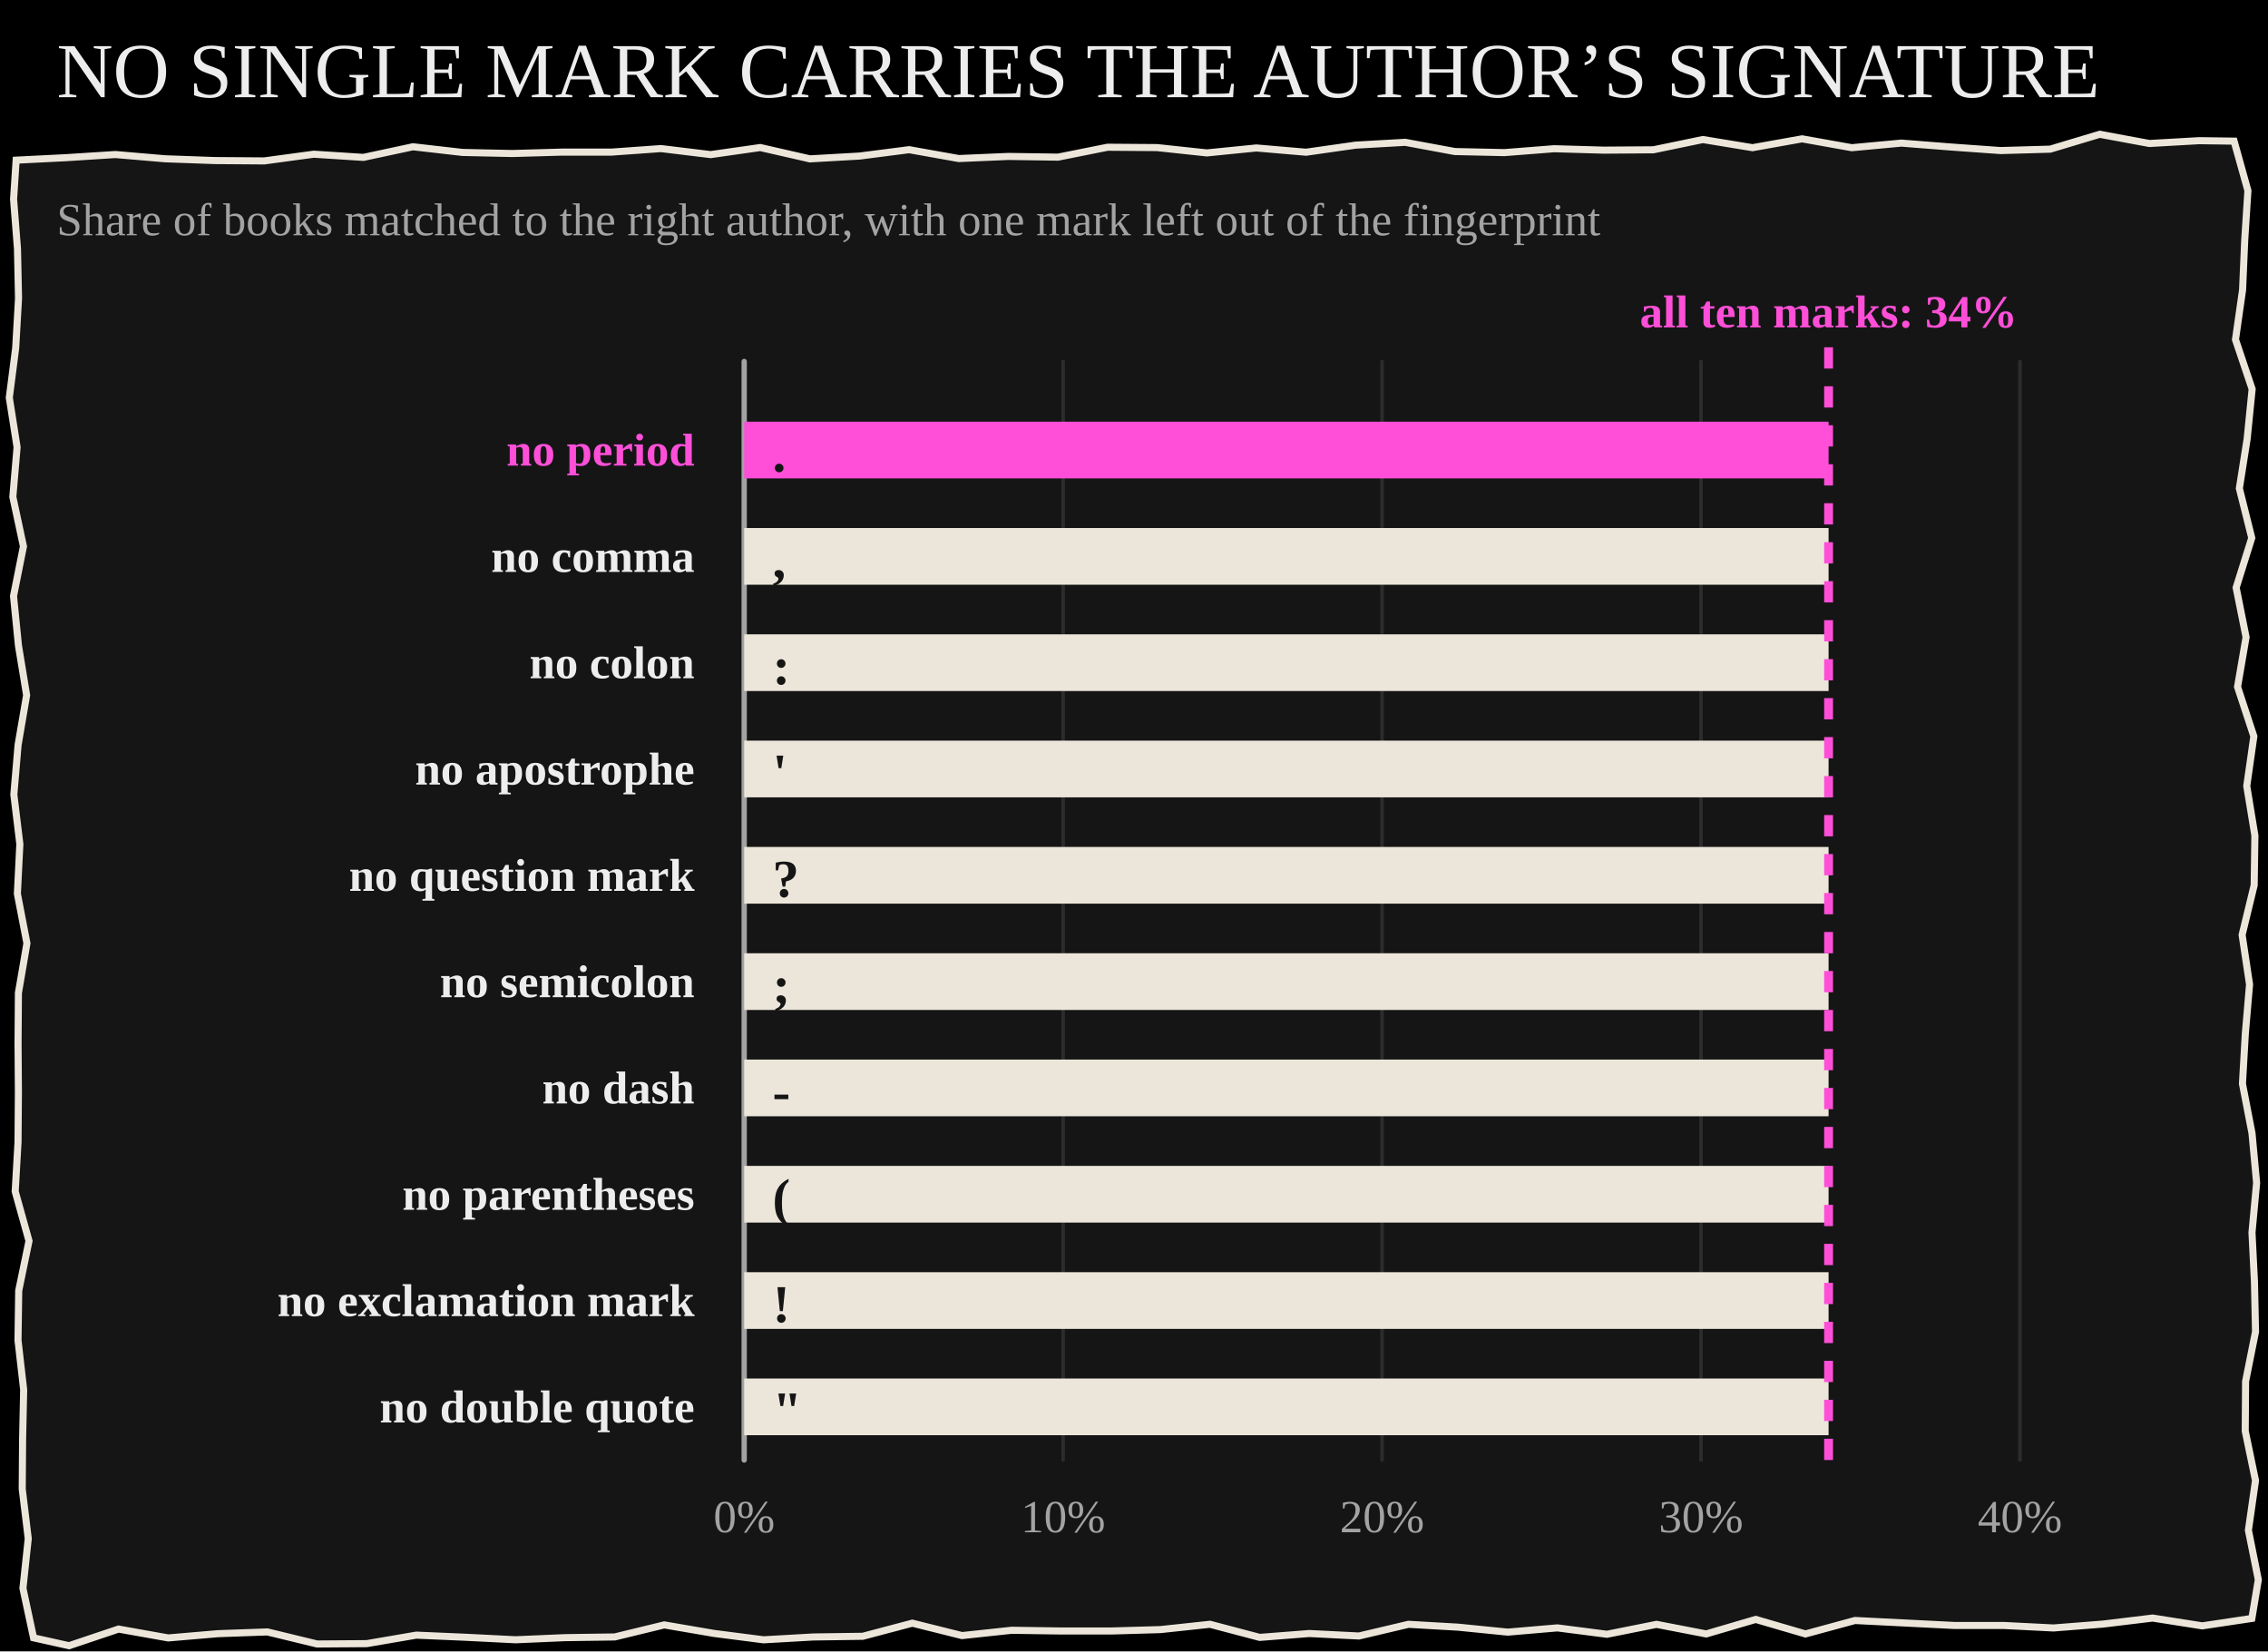
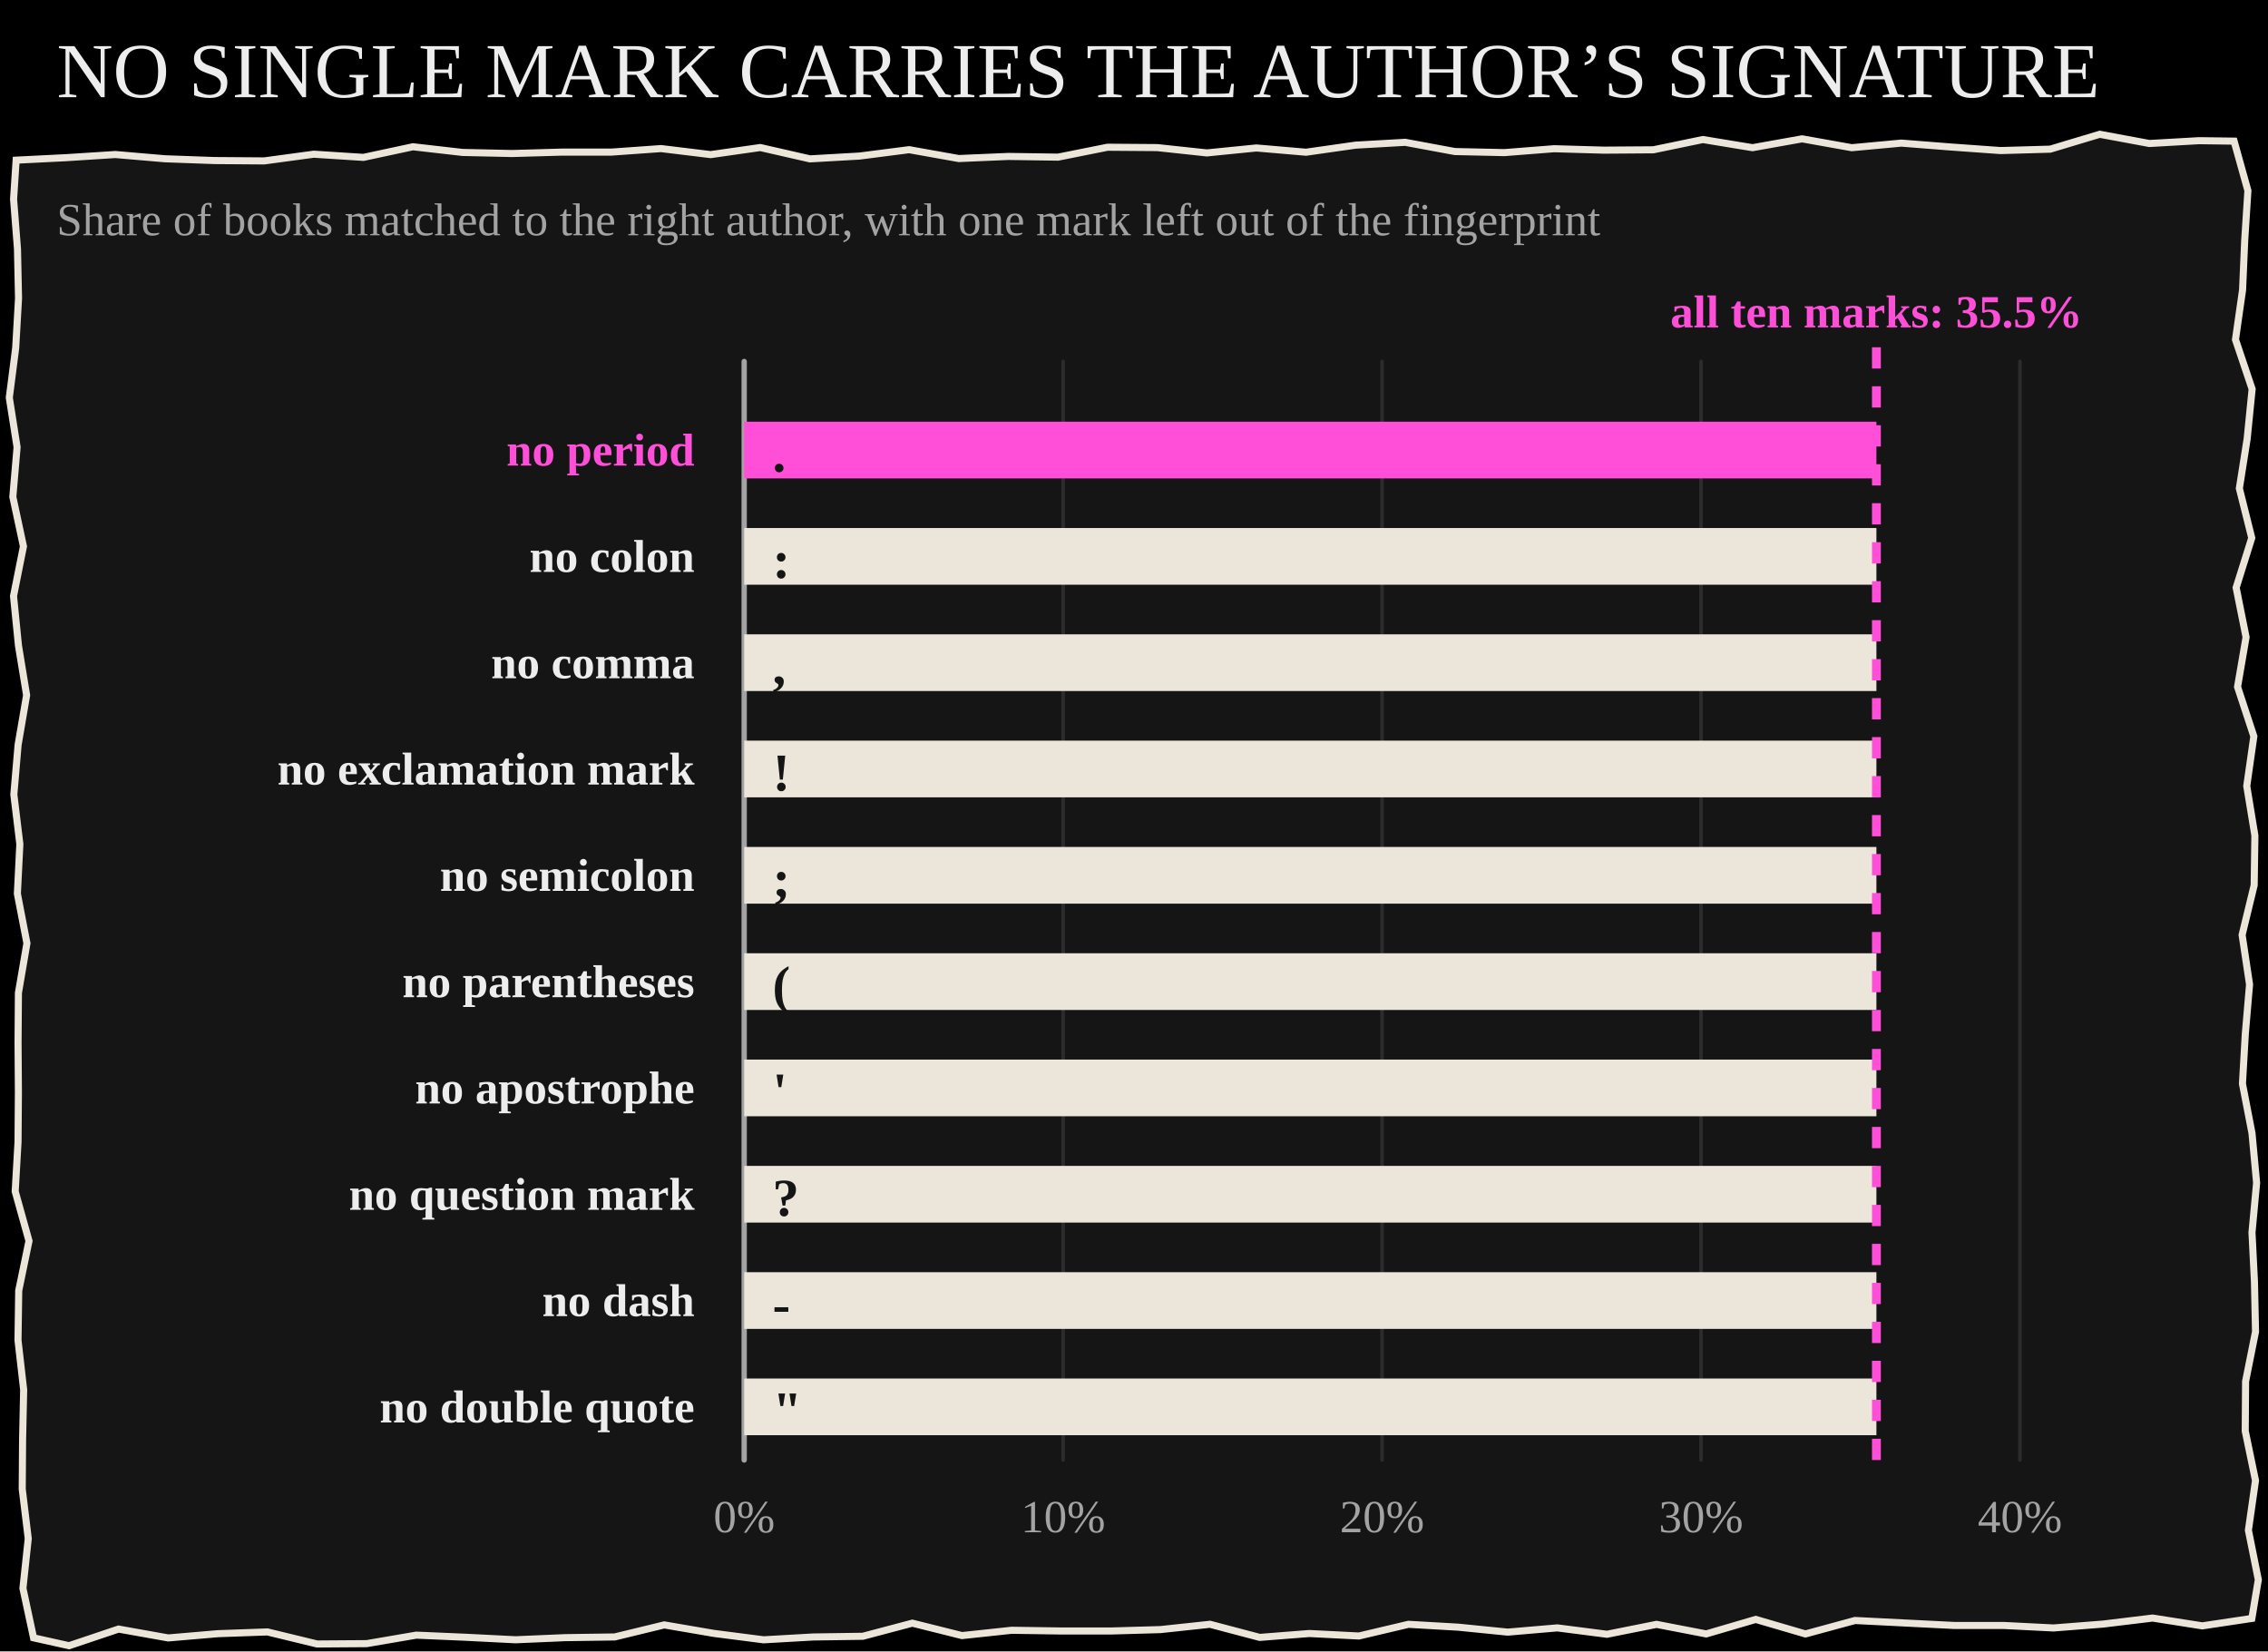
- <svg xmlns="http://www.w3.org/2000/svg" viewBox="0 0 640 466" width="640" height="466" role="img" aria-label="Bar chart: how often punctuation alone names the author when one of the ten tracked marks is left out of the fingerprint, against 34% with all ten. Without the period: 30.9%. Without the comma or the colon: 31.4%. Without the apostrophe or question mark: 32.1%. Without the semicolon, dash or parentheses: 32.3%. Without the exclamation mark: 32.6%. Without the double quote: 33.8%. No single mark carries the signature.">
+ <svg xmlns="http://www.w3.org/2000/svg" viewBox="0 0 640 466" width="640" height="466" role="img" aria-label="Bar chart: how often punctuation alone names the author when one of the ten tracked marks is left out of the fingerprint, against 35.5% with all ten, counting one copy of each work. Without the period: 31.2%. Without the colon: 31.6%. Without the comma: 31.8%. Without the exclamation mark: 32.7%. Without the semicolon or parentheses: 32.9%. Without the apostrophe: 33.3%. Without the question mark: 33.5%. Without the dash: 33.6%. Without the double quote: 34.1%. No single mark carries the signature.">
  <defs />
  <rect width="640" height="466" fill="#000000" />
  <path class="d-paper" d="M6,43 L20,42.4 L34,41.6 L48,42.9 L62,43.5 L76,43.7 L90,41.9 L104,42.9 L118,40 L132,41.7 L146,42.1 L160,41.8 L174,41.9 L188,41 L202,42.8 L216,40.9 L230,44.2 L244,43.5 L258,41.8 L272,44.4 L286,43.9 L300,44.2 L314,41.5 L328,41.7 L342,43.3 L356,42 L370,43.3 L384,41.4 L398,40.7 L412,43.4 L426,43.8 L440,42.8 L454,43.3 L468,43.3 L482,40.5 L496,42.9 L510,40.5 L524,43.1 L538,41.9 L552,43.1 L566,44.2 L580,43.9 L594,39.8 L608,42.5 L622,41.8 L631.9,42 L635.7,56 L634.7,70 L634,84 L631.9,98 L636.5,112 L635,126 L632.7,140 L636.1,154 L631.6,168 L634.3,182 L631.8,196 L636.3,210 L634.2,224 L636.4,238 L636.1,252 L632.6,266 L634.6,280 L633.3,294 L632.4,308 L635,322 L636.2,336 L634.8,350 L635.4,364 L635.6,378 L632.7,392 L632.5,406 L635.3,420 L633.2,434 L635.9,448 L634,458.9 L620,460.9 L606,458.6 L592,460.2 L578,461.2 L564,460.4 L550,460.3 L536,459.5 L522,458.7 L508,462.4 L494,458.2 L480,462.2 L466,459.4 L452,462.1 L438,460.2 L424,461.3 L410,459.8 L396,458.9 L382,462.1 L368,461.3 L354,462.3 L340,458.5 L326,459.9 L312,460.2 L298,460.1 L284,459.8 L270,461.2 L256,457.6 L242,461.2 L228,461.3 L214,462 L200,460.1 L186,457.6 L172,460.9 L158,461 L144,461.5 L130,460.7 L116,460 L102,462.3 L88,462.3 L74,458.8 L60,459.2 L46,460.3 L32,457.7 L18,462.3 L8,460 L5.1,446 L6.7,432 L5.1,418 L5.3,404 L5.7,390 L4.2,376 L4.5,362 L7.5,348 L3.7,334 L4.6,320 L4.8,306 L4.8,292 L5,278 L7.5,264 L4.9,250 L5.7,236 L4.1,222 L5.4,208 L7.9,194 L5.7,180 L4.4,166 L7.3,152 L4.4,138 L5.7,124 L3.6,110 L5.5,96 L6.4,82 L6.2,68 L5.2,54 Z" fill="#151515" stroke="#ece6da" stroke-width="2" transform="rotate(-0.4 320 251)" />
  <text x="16" y="20" font-family="var(--font-anton, Anton), Impact, sans-serif" font-size="22" fill="#ededed" text-anchor="start" dominant-baseline="central">NO SINGLE MARK CARRIES THE AUTHOR’S SIGNATURE</text>
  <text x="16" y="62" font-family="var(--font-hanken-grotesk, 'Hanken Grotesk'), Arial, sans-serif" font-size="13" fill="#a3a3a3" text-anchor="start" dominant-baseline="central">Share of books matched to the right author, with one mark left out of the fingerprint</text>
  <path d="M210,102 L210,412" fill="none" stroke="#a3a3a3" stroke-width="1.5" stroke-linecap="round" />
  <text x="210" y="428" font-family="var(--font-hanken-grotesk, 'Hanken Grotesk'), Arial, sans-serif" font-size="13" fill="#a3a3a3" text-anchor="middle" dominant-baseline="central">0%</text>
  <path d="M300,102 L300,412" fill="none" stroke="#2c2c2c" stroke-width="1" stroke-linecap="round" />
  <text x="300" y="428" font-family="var(--font-hanken-grotesk, 'Hanken Grotesk'), Arial, sans-serif" font-size="13" fill="#a3a3a3" text-anchor="middle" dominant-baseline="central">10%</text>
  <path d="M390,102 L390,412" fill="none" stroke="#2c2c2c" stroke-width="1" stroke-linecap="round" />
  <text x="390" y="428" font-family="var(--font-hanken-grotesk, 'Hanken Grotesk'), Arial, sans-serif" font-size="13" fill="#a3a3a3" text-anchor="middle" dominant-baseline="central">20%</text>
  <path d="M480,102 L480,412" fill="none" stroke="#2c2c2c" stroke-width="1" stroke-linecap="round" />
  <text x="480" y="428" font-family="var(--font-hanken-grotesk, 'Hanken Grotesk'), Arial, sans-serif" font-size="13" fill="#a3a3a3" text-anchor="middle" dominant-baseline="central">30%</text>
  <path d="M570,102 L570,412" fill="none" stroke="#2c2c2c" stroke-width="1" stroke-linecap="round" />
  <text x="570" y="428" font-family="var(--font-hanken-grotesk, 'Hanken Grotesk'), Arial, sans-serif" font-size="13" fill="#a3a3a3" text-anchor="middle" dominant-baseline="central">40%</text>
  <text x="196" y="127" font-family="var(--font-hanken-grotesk, 'Hanken Grotesk'), Arial, sans-serif" font-size="13" font-weight="600" fill="#ff4fd8" text-anchor="end" dominant-baseline="central">no period</text>
-   <text x="196" y="157" font-family="var(--font-hanken-grotesk, 'Hanken Grotesk'), Arial, sans-serif" font-size="13" font-weight="600" fill="#ededed" text-anchor="end" dominant-baseline="central">no comma</text>
-   <text x="196" y="187" font-family="var(--font-hanken-grotesk, 'Hanken Grotesk'), Arial, sans-serif" font-size="13" font-weight="600" fill="#ededed" text-anchor="end" dominant-baseline="central">no colon</text>
-   <text x="196" y="217" font-family="var(--font-hanken-grotesk, 'Hanken Grotesk'), Arial, sans-serif" font-size="13" font-weight="600" fill="#ededed" text-anchor="end" dominant-baseline="central">no apostrophe</text>
-   <text x="196" y="247" font-family="var(--font-hanken-grotesk, 'Hanken Grotesk'), Arial, sans-serif" font-size="13" font-weight="600" fill="#ededed" text-anchor="end" dominant-baseline="central">no question mark</text>
-   <text x="196" y="277" font-family="var(--font-hanken-grotesk, 'Hanken Grotesk'), Arial, sans-serif" font-size="13" font-weight="600" fill="#ededed" text-anchor="end" dominant-baseline="central">no semicolon</text>
-   <text x="196" y="307" font-family="var(--font-hanken-grotesk, 'Hanken Grotesk'), Arial, sans-serif" font-size="13" font-weight="600" fill="#ededed" text-anchor="end" dominant-baseline="central">no dash</text>
-   <text x="196" y="337" font-family="var(--font-hanken-grotesk, 'Hanken Grotesk'), Arial, sans-serif" font-size="13" font-weight="600" fill="#ededed" text-anchor="end" dominant-baseline="central">no parentheses</text>
-   <text x="196" y="367" font-family="var(--font-hanken-grotesk, 'Hanken Grotesk'), Arial, sans-serif" font-size="13" font-weight="600" fill="#ededed" text-anchor="end" dominant-baseline="central">no exclamation mark</text>
+   <text x="196" y="157" font-family="var(--font-hanken-grotesk, 'Hanken Grotesk'), Arial, sans-serif" font-size="13" font-weight="600" fill="#ededed" text-anchor="end" dominant-baseline="central">no colon</text>
+   <text x="196" y="187" font-family="var(--font-hanken-grotesk, 'Hanken Grotesk'), Arial, sans-serif" font-size="13" font-weight="600" fill="#ededed" text-anchor="end" dominant-baseline="central">no comma</text>
+   <text x="196" y="217" font-family="var(--font-hanken-grotesk, 'Hanken Grotesk'), Arial, sans-serif" font-size="13" font-weight="600" fill="#ededed" text-anchor="end" dominant-baseline="central">no exclamation mark</text>
+   <text x="196" y="247" font-family="var(--font-hanken-grotesk, 'Hanken Grotesk'), Arial, sans-serif" font-size="13" font-weight="600" fill="#ededed" text-anchor="end" dominant-baseline="central">no semicolon</text>
+   <text x="196" y="277" font-family="var(--font-hanken-grotesk, 'Hanken Grotesk'), Arial, sans-serif" font-size="13" font-weight="600" fill="#ededed" text-anchor="end" dominant-baseline="central">no parentheses</text>
+   <text x="196" y="307" font-family="var(--font-hanken-grotesk, 'Hanken Grotesk'), Arial, sans-serif" font-size="13" font-weight="600" fill="#ededed" text-anchor="end" dominant-baseline="central">no apostrophe</text>
+   <text x="196" y="337" font-family="var(--font-hanken-grotesk, 'Hanken Grotesk'), Arial, sans-serif" font-size="13" font-weight="600" fill="#ededed" text-anchor="end" dominant-baseline="central">no question mark</text>
+   <text x="196" y="367" font-family="var(--font-hanken-grotesk, 'Hanken Grotesk'), Arial, sans-serif" font-size="13" font-weight="600" fill="#ededed" text-anchor="end" dominant-baseline="central">no dash</text>
  <text x="196" y="397" font-family="var(--font-hanken-grotesk, 'Hanken Grotesk'), Arial, sans-serif" font-size="13" font-weight="600" fill="#ededed" text-anchor="end" dominant-baseline="central">no double quote</text>
  <g class="anim-live">
-     <rect x="210" y="119" height="16" fill="#ff4fd8" width="306">
-       <animate attributeName="width" calcMode="discrete" values="306;296.3;287.7;282.3;279.5;278.3;278.1" keyTimes="0;0.067;0.075;0.083;0.092;0.1;0.108" dur="10s" fill="freeze" />
+     <rect x="210" y="119" height="16" fill="#ff4fd8" width="319.5">
+       <animate attributeName="width" calcMode="discrete" values="319.5;306;294.1;286.7;282.7;281.1;280.8" keyTimes="0;0.067;0.075;0.083;0.092;0.1;0.108" dur="10s" fill="freeze" />
    </rect>
    <text x="218" y="128" font-family="var(--font-hanken-grotesk, 'Hanken Grotesk'), Arial, sans-serif" font-size="15" font-weight="700" fill="#151515" dominant-baseline="central">.</text>
-     <text x="482.1" y="127" font-family="var(--font-hanken-grotesk, 'Hanken Grotesk'), Arial, sans-serif" font-size="13" font-weight="700" fill="#151515" text-anchor="end" dominant-baseline="central" opacity="0">
-       <animate attributeName="opacity" calcMode="discrete" values="0;1" keyTimes="0;0.117" dur="10s" fill="freeze" />30.9%</text>
-     <rect x="210" y="149" height="16" fill="#ece6da" width="306">
-       <animate attributeName="width" calcMode="discrete" values="306;296.1;289.5;285.5;283.5;282.7;282.6" keyTimes="0;0.083;0.092;0.1;0.108;0.117;0.125" dur="10s" fill="freeze" />
+     <text x="484.8" y="127" font-family="var(--font-hanken-grotesk, 'Hanken Grotesk'), Arial, sans-serif" font-size="13" font-weight="700" fill="#151515" text-anchor="end" dominant-baseline="central" opacity="0">
+       <animate attributeName="opacity" calcMode="discrete" values="0;1" keyTimes="0;0.117" dur="10s" fill="freeze" />31.2%</text>
+     <rect x="210" y="149" height="16" fill="#ece6da" width="319.5">
+       <animate attributeName="width" calcMode="discrete" values="319.5;304.7;294.8;288.8;285.7;284.6;284.4" keyTimes="0;0.083;0.092;0.1;0.108;0.117;0.125" dur="10s" fill="freeze" />
    </rect>
-     <text x="218" y="158" font-family="var(--font-hanken-grotesk, 'Hanken Grotesk'), Arial, sans-serif" font-size="15" font-weight="700" fill="#151515" dominant-baseline="central">,</text>
-     <text x="486.6" y="157" font-family="var(--font-hanken-grotesk, 'Hanken Grotesk'), Arial, sans-serif" font-size="13" font-weight="700" fill="#151515" text-anchor="end" dominant-baseline="central" opacity="0">
-       <animate attributeName="opacity" calcMode="discrete" values="0;1" keyTimes="0;0.125" dur="10s" fill="freeze" />31.4%</text>
-     <rect x="210" y="179" height="16" fill="#ece6da" width="306">
-       <animate attributeName="width" calcMode="discrete" values="306;303.7;294.6;288.5;285;283.2;282.7;282.6" keyTimes="0;0.092;0.1;0.108;0.117;0.125;0.133;0.142" dur="10s" fill="freeze" />
+     <text x="218" y="158" font-family="var(--font-hanken-grotesk, 'Hanken Grotesk'), Arial, sans-serif" font-size="15" font-weight="700" fill="#151515" dominant-baseline="central">:</text>
+     <text x="488.4" y="157" font-family="var(--font-hanken-grotesk, 'Hanken Grotesk'), Arial, sans-serif" font-size="13" font-weight="700" fill="#151515" text-anchor="end" dominant-baseline="central" opacity="0">
+       <animate attributeName="opacity" calcMode="discrete" values="0;1" keyTimes="0;0.125" dur="10s" fill="freeze" />31.6%</text>
+     <rect x="210" y="179" height="16" fill="#ece6da" width="319.5">
+       <animate attributeName="width" calcMode="discrete" values="319.5;316.3;303.2;294.7;289.6;287.1;286.3;286.2" keyTimes="0;0.092;0.1;0.108;0.117;0.125;0.133;0.142" dur="10s" fill="freeze" />
    </rect>
-     <text x="218" y="188" font-family="var(--font-hanken-grotesk, 'Hanken Grotesk'), Arial, sans-serif" font-size="15" font-weight="700" fill="#151515" dominant-baseline="central">:</text>
-     <text x="486.6" y="187" font-family="var(--font-hanken-grotesk, 'Hanken Grotesk'), Arial, sans-serif" font-size="13" font-weight="700" fill="#151515" text-anchor="end" dominant-baseline="central" opacity="0">
-       <animate attributeName="opacity" calcMode="discrete" values="0;1" keyTimes="0;0.142" dur="10s" fill="freeze" />31.4%</text>
-     <rect x="210" y="209" height="16" fill="#ece6da" width="306">
-       <animate attributeName="width" calcMode="discrete" values="306;302.8;296.6;292.6;290.3;289.2;288.9" keyTimes="0;0.108;0.117;0.125;0.133;0.142;0.15" dur="10s" fill="freeze" />
+     <text x="218" y="188" font-family="var(--font-hanken-grotesk, 'Hanken Grotesk'), Arial, sans-serif" font-size="15" font-weight="700" fill="#151515" dominant-baseline="central">,</text>
+     <text x="490.2" y="187" font-family="var(--font-hanken-grotesk, 'Hanken Grotesk'), Arial, sans-serif" font-size="13" font-weight="700" fill="#151515" text-anchor="end" dominant-baseline="central" opacity="0">
+       <animate attributeName="opacity" calcMode="discrete" values="0;1" keyTimes="0;0.142" dur="10s" fill="freeze" />31.8%</text>
+     <rect x="210" y="209" height="16" fill="#ece6da" width="319.5">
+       <animate attributeName="width" calcMode="discrete" values="319.5;314.8;305.7;299.7;296.4;294.8;294.3" keyTimes="0;0.108;0.117;0.125;0.133;0.142;0.15" dur="10s" fill="freeze" />
    </rect>
-     <text x="218" y="218" font-family="var(--font-hanken-grotesk, 'Hanken Grotesk'), Arial, sans-serif" font-size="15" font-weight="700" fill="#151515" dominant-baseline="central">'</text>
-     <text x="492.9" y="217" font-family="var(--font-hanken-grotesk, 'Hanken Grotesk'), Arial, sans-serif" font-size="13" font-weight="700" fill="#151515" text-anchor="end" dominant-baseline="central" opacity="0">
-       <animate attributeName="opacity" calcMode="discrete" values="0;1" keyTimes="0;0.158" dur="10s" fill="freeze" />32.1%</text>
-     <rect x="210" y="239" height="16" fill="#ece6da" width="306">
-       <animate attributeName="width" calcMode="discrete" values="306;301.4;295.6;292;290;289.1;288.9" keyTimes="0;0.125;0.133;0.142;0.15;0.158;0.167" dur="10s" fill="freeze" />
+     <text x="218" y="218" font-family="var(--font-hanken-grotesk, 'Hanken Grotesk'), Arial, sans-serif" font-size="15" font-weight="700" fill="#151515" dominant-baseline="central">!</text>
+     <text x="498.3" y="217" font-family="var(--font-hanken-grotesk, 'Hanken Grotesk'), Arial, sans-serif" font-size="13" font-weight="700" fill="#151515" text-anchor="end" dominant-baseline="central" opacity="0">
+       <animate attributeName="opacity" calcMode="discrete" values="0;1" keyTimes="0;0.158" dur="10s" fill="freeze" />32.7%</text>
+     <rect x="210" y="239" height="16" fill="#ece6da" width="319.5">
+       <animate attributeName="width" calcMode="discrete" values="319.5;313.2;305.3;300.4;297.6;296.4;296.1" keyTimes="0;0.125;0.133;0.142;0.15;0.158;0.167" dur="10s" fill="freeze" />
    </rect>
-     <text x="218" y="248" font-family="var(--font-hanken-grotesk, 'Hanken Grotesk'), Arial, sans-serif" font-size="15" font-weight="700" fill="#151515" dominant-baseline="central">?</text>
-     <text x="492.9" y="247" font-family="var(--font-hanken-grotesk, 'Hanken Grotesk'), Arial, sans-serif" font-size="13" font-weight="700" fill="#151515" text-anchor="end" dominant-baseline="central" opacity="0">
-       <animate attributeName="opacity" calcMode="discrete" values="0;1" keyTimes="0;0.175" dur="10s" fill="freeze" />32.1%</text>
-     <rect x="210" y="269" height="16" fill="#ece6da" width="306">
-       <animate attributeName="width" calcMode="discrete" values="306;300.7;295.9;293;291.5;290.8;290.7" keyTimes="0;0.142;0.15;0.158;0.167;0.175;0.183" dur="10s" fill="freeze" />
+     <text x="218" y="248" font-family="var(--font-hanken-grotesk, 'Hanken Grotesk'), Arial, sans-serif" font-size="15" font-weight="700" fill="#151515" dominant-baseline="central">;</text>
+     <text x="500.1" y="247" font-family="var(--font-hanken-grotesk, 'Hanken Grotesk'), Arial, sans-serif" font-size="13" font-weight="700" fill="#151515" text-anchor="end" dominant-baseline="central" opacity="0">
+       <animate attributeName="opacity" calcMode="discrete" values="0;1" keyTimes="0;0.175" dur="10s" fill="freeze" />32.9%</text>
+     <rect x="210" y="269" height="16" fill="#ece6da" width="319.5">
+       <animate attributeName="width" calcMode="discrete" values="319.5;311.3;304.1;299.6;297.3;296.3;296.1" keyTimes="0;0.142;0.15;0.158;0.167;0.175;0.183" dur="10s" fill="freeze" />
    </rect>
-     <text x="218" y="278" font-family="var(--font-hanken-grotesk, 'Hanken Grotesk'), Arial, sans-serif" font-size="15" font-weight="700" fill="#151515" dominant-baseline="central">;</text>
-     <text x="494.7" y="277" font-family="var(--font-hanken-grotesk, 'Hanken Grotesk'), Arial, sans-serif" font-size="13" font-weight="700" fill="#151515" text-anchor="end" dominant-baseline="central" opacity="0">
-       <animate attributeName="opacity" calcMode="discrete" values="0;1" keyTimes="0;0.192" dur="10s" fill="freeze" />32.3%</text>
-     <rect x="210" y="299" height="16" fill="#ece6da" width="306">
-       <animate attributeName="width" calcMode="discrete" values="306;299.6;295.2;292.6;291.3;290.8;290.7" keyTimes="0;0.158;0.167;0.175;0.183;0.192;0.2" dur="10s" fill="freeze" />
+     <text x="218" y="278" font-family="var(--font-hanken-grotesk, 'Hanken Grotesk'), Arial, sans-serif" font-size="15" font-weight="700" fill="#151515" dominant-baseline="central">(</text>
+     <text x="500.1" y="277" font-family="var(--font-hanken-grotesk, 'Hanken Grotesk'), Arial, sans-serif" font-size="13" font-weight="700" fill="#151515" text-anchor="end" dominant-baseline="central" opacity="0">
+       <animate attributeName="opacity" calcMode="discrete" values="0;1" keyTimes="0;0.192" dur="10s" fill="freeze" />32.9%</text>
+     <rect x="210" y="299" height="16" fill="#ece6da" width="319.5">
+       <animate attributeName="width" calcMode="discrete" values="319.5;311.2;305.6;302.2;300.4;299.8;299.7" keyTimes="0;0.158;0.167;0.175;0.183;0.192;0.2" dur="10s" fill="freeze" />
    </rect>
-     <text x="218" y="308" font-family="var(--font-hanken-grotesk, 'Hanken Grotesk'), Arial, sans-serif" font-size="15" font-weight="700" fill="#151515" dominant-baseline="central">-</text>
-     <text x="494.7" y="307" font-family="var(--font-hanken-grotesk, 'Hanken Grotesk'), Arial, sans-serif" font-size="13" font-weight="700" fill="#151515" text-anchor="end" dominant-baseline="central" opacity="0">
-       <animate attributeName="opacity" calcMode="discrete" values="0;1" keyTimes="0;0.2" dur="10s" fill="freeze" />32.3%</text>
-     <rect x="210" y="329" height="16" fill="#ece6da" width="306">
-       <animate attributeName="width" calcMode="discrete" values="306;304.5;298.5;294.6;292.3;291.1;290.7" keyTimes="0;0.167;0.175;0.183;0.192;0.2;0.208" dur="10s" fill="freeze" />
+     <text x="218" y="308" font-family="var(--font-hanken-grotesk, 'Hanken Grotesk'), Arial, sans-serif" font-size="15" font-weight="700" fill="#151515" dominant-baseline="central">'</text>
+     <text x="503.7" y="307" font-family="var(--font-hanken-grotesk, 'Hanken Grotesk'), Arial, sans-serif" font-size="13" font-weight="700" fill="#151515" text-anchor="end" dominant-baseline="central" opacity="0">
+       <animate attributeName="opacity" calcMode="discrete" values="0;1" keyTimes="0;0.2" dur="10s" fill="freeze" />33.3%</text>
+     <rect x="210" y="329" height="16" fill="#ece6da" width="319.5">
+       <animate attributeName="width" calcMode="discrete" values="319.5;317.8;310.7;306.1;303.3;302;301.5" keyTimes="0;0.167;0.175;0.183;0.192;0.2;0.208" dur="10s" fill="freeze" />
    </rect>
-     <text x="218" y="338" font-family="var(--font-hanken-grotesk, 'Hanken Grotesk'), Arial, sans-serif" font-size="15" font-weight="700" fill="#151515" dominant-baseline="central">(</text>
-     <text x="494.7" y="337" font-family="var(--font-hanken-grotesk, 'Hanken Grotesk'), Arial, sans-serif" font-size="13" font-weight="700" fill="#151515" text-anchor="end" dominant-baseline="central" opacity="0">
-       <animate attributeName="opacity" calcMode="discrete" values="0;1" keyTimes="0;0.217" dur="10s" fill="freeze" />32.3%</text>
-     <rect x="210" y="359" height="16" fill="#ece6da" width="306">
-       <animate attributeName="width" calcMode="discrete" values="306;303.6;299.1;296.1;294.4;293.6;293.4" keyTimes="0;0.183;0.192;0.2;0.208;0.217;0.225" dur="10s" fill="freeze" />
+     <text x="218" y="338" font-family="var(--font-hanken-grotesk, 'Hanken Grotesk'), Arial, sans-serif" font-size="15" font-weight="700" fill="#151515" dominant-baseline="central">?</text>
+     <text x="505.5" y="337" font-family="var(--font-hanken-grotesk, 'Hanken Grotesk'), Arial, sans-serif" font-size="13" font-weight="700" fill="#151515" text-anchor="end" dominant-baseline="central" opacity="0">
+       <animate attributeName="opacity" calcMode="discrete" values="0;1" keyTimes="0;0.217" dur="10s" fill="freeze" />33.5%</text>
+     <rect x="210" y="359" height="16" fill="#ece6da" width="319.5">
+       <animate attributeName="width" calcMode="discrete" values="319.5;316.3;310.1;306.1;303.8;302.7;302.4" keyTimes="0;0.183;0.192;0.2;0.208;0.217;0.225" dur="10s" fill="freeze" />
    </rect>
-     <text x="218" y="368" font-family="var(--font-hanken-grotesk, 'Hanken Grotesk'), Arial, sans-serif" font-size="15" font-weight="700" fill="#151515" dominant-baseline="central">!</text>
-     <text x="497.4" y="367" font-family="var(--font-hanken-grotesk, 'Hanken Grotesk'), Arial, sans-serif" font-size="13" font-weight="700" fill="#151515" text-anchor="end" dominant-baseline="central" opacity="0">
-       <animate attributeName="opacity" calcMode="discrete" values="0;1" keyTimes="0;0.233" dur="10s" fill="freeze" />32.6%</text>
-     <rect x="210" y="389" height="16" fill="#ece6da" width="306">
-       <animate attributeName="width" calcMode="discrete" values="306;305.5;304.9;304.5;304.3;304.2" keyTimes="0;0.2;0.208;0.217;0.225;0.233" dur="10s" fill="freeze" />
+     <text x="218" y="368" font-family="var(--font-hanken-grotesk, 'Hanken Grotesk'), Arial, sans-serif" font-size="15" font-weight="700" fill="#151515" dominant-baseline="central">-</text>
+     <text x="506.4" y="367" font-family="var(--font-hanken-grotesk, 'Hanken Grotesk'), Arial, sans-serif" font-size="13" font-weight="700" fill="#151515" text-anchor="end" dominant-baseline="central" opacity="0">
+       <animate attributeName="opacity" calcMode="discrete" values="0;1" keyTimes="0;0.233" dur="10s" fill="freeze" />33.6%</text>
+     <rect x="210" y="389" height="16" fill="#ece6da" width="319.5">
+       <animate attributeName="width" calcMode="discrete" values="319.5;316.1;311.9;309.2;307.7;307.1;306.9" keyTimes="0;0.2;0.208;0.217;0.225;0.233;0.242" dur="10s" fill="freeze" />
    </rect>
    <text x="218" y="398" font-family="var(--font-hanken-grotesk, 'Hanken Grotesk'), Arial, sans-serif" font-size="15" font-weight="700" fill="#151515" dominant-baseline="central">"</text>
-     <text x="508.2" y="397" font-family="var(--font-hanken-grotesk, 'Hanken Grotesk'), Arial, sans-serif" font-size="13" font-weight="700" fill="#151515" text-anchor="end" dominant-baseline="central" opacity="0">
-       <animate attributeName="opacity" calcMode="discrete" values="0;1" keyTimes="0;0.25" dur="10s" fill="freeze" />33.8%</text>
-     <line x1="516" x2="516" y1="98" y2="414" stroke="#ff4fd8" stroke-width="2.5" stroke-dasharray="6 5" />
-     <text x="516" y="88" font-family="var(--font-hanken-grotesk, 'Hanken Grotesk'), Arial, sans-serif" font-size="13" font-weight="700" fill="#ff4fd8" text-anchor="middle" dominant-baseline="central">all ten marks: 34%</text>
+     <text x="510.9" y="397" font-family="var(--font-hanken-grotesk, 'Hanken Grotesk'), Arial, sans-serif" font-size="13" font-weight="700" fill="#151515" text-anchor="end" dominant-baseline="central" opacity="0">
+       <animate attributeName="opacity" calcMode="discrete" values="0;1" keyTimes="0;0.25" dur="10s" fill="freeze" />34.1%</text>
+     <line x1="529.5" x2="529.5" y1="98" y2="414" stroke="#ff4fd8" stroke-width="2.5" stroke-dasharray="6 5" />
+     <text x="529.5" y="88" font-family="var(--font-hanken-grotesk, 'Hanken Grotesk'), Arial, sans-serif" font-size="13" font-weight="700" fill="#ff4fd8" text-anchor="middle" dominant-baseline="central">all ten marks: 35.5%</text>
  </g>
  <g class="anim-still" display="none">
-     <rect x="210" y="119" height="16" fill="#ff4fd8" width="278.1" />
+     <rect x="210" y="119" height="16" fill="#ff4fd8" width="280.8" />
    <text x="218" y="128" font-family="var(--font-hanken-grotesk, 'Hanken Grotesk'), Arial, sans-serif" font-size="15" font-weight="700" fill="#151515" dominant-baseline="central">.</text>
-     <text x="482.1" y="127" font-family="var(--font-hanken-grotesk, 'Hanken Grotesk'), Arial, sans-serif" font-size="13" font-weight="700" fill="#151515" text-anchor="end" dominant-baseline="central" opacity="1">30.9%</text>
-     <rect x="210" y="149" height="16" fill="#ece6da" width="282.6" />
-     <text x="218" y="158" font-family="var(--font-hanken-grotesk, 'Hanken Grotesk'), Arial, sans-serif" font-size="15" font-weight="700" fill="#151515" dominant-baseline="central">,</text>
-     <text x="486.6" y="157" font-family="var(--font-hanken-grotesk, 'Hanken Grotesk'), Arial, sans-serif" font-size="13" font-weight="700" fill="#151515" text-anchor="end" dominant-baseline="central" opacity="1">31.4%</text>
-     <rect x="210" y="179" height="16" fill="#ece6da" width="282.6" />
-     <text x="218" y="188" font-family="var(--font-hanken-grotesk, 'Hanken Grotesk'), Arial, sans-serif" font-size="15" font-weight="700" fill="#151515" dominant-baseline="central">:</text>
-     <text x="486.6" y="187" font-family="var(--font-hanken-grotesk, 'Hanken Grotesk'), Arial, sans-serif" font-size="13" font-weight="700" fill="#151515" text-anchor="end" dominant-baseline="central" opacity="1">31.4%</text>
-     <rect x="210" y="209" height="16" fill="#ece6da" width="288.9" />
-     <text x="218" y="218" font-family="var(--font-hanken-grotesk, 'Hanken Grotesk'), Arial, sans-serif" font-size="15" font-weight="700" fill="#151515" dominant-baseline="central">'</text>
-     <text x="492.9" y="217" font-family="var(--font-hanken-grotesk, 'Hanken Grotesk'), Arial, sans-serif" font-size="13" font-weight="700" fill="#151515" text-anchor="end" dominant-baseline="central" opacity="1">32.1%</text>
-     <rect x="210" y="239" height="16" fill="#ece6da" width="288.9" />
-     <text x="218" y="248" font-family="var(--font-hanken-grotesk, 'Hanken Grotesk'), Arial, sans-serif" font-size="15" font-weight="700" fill="#151515" dominant-baseline="central">?</text>
-     <text x="492.9" y="247" font-family="var(--font-hanken-grotesk, 'Hanken Grotesk'), Arial, sans-serif" font-size="13" font-weight="700" fill="#151515" text-anchor="end" dominant-baseline="central" opacity="1">32.1%</text>
-     <rect x="210" y="269" height="16" fill="#ece6da" width="290.7" />
-     <text x="218" y="278" font-family="var(--font-hanken-grotesk, 'Hanken Grotesk'), Arial, sans-serif" font-size="15" font-weight="700" fill="#151515" dominant-baseline="central">;</text>
-     <text x="494.7" y="277" font-family="var(--font-hanken-grotesk, 'Hanken Grotesk'), Arial, sans-serif" font-size="13" font-weight="700" fill="#151515" text-anchor="end" dominant-baseline="central" opacity="1">32.3%</text>
-     <rect x="210" y="299" height="16" fill="#ece6da" width="290.7" />
-     <text x="218" y="308" font-family="var(--font-hanken-grotesk, 'Hanken Grotesk'), Arial, sans-serif" font-size="15" font-weight="700" fill="#151515" dominant-baseline="central">-</text>
-     <text x="494.7" y="307" font-family="var(--font-hanken-grotesk, 'Hanken Grotesk'), Arial, sans-serif" font-size="13" font-weight="700" fill="#151515" text-anchor="end" dominant-baseline="central" opacity="1">32.3%</text>
-     <rect x="210" y="329" height="16" fill="#ece6da" width="290.7" />
-     <text x="218" y="338" font-family="var(--font-hanken-grotesk, 'Hanken Grotesk'), Arial, sans-serif" font-size="15" font-weight="700" fill="#151515" dominant-baseline="central">(</text>
-     <text x="494.7" y="337" font-family="var(--font-hanken-grotesk, 'Hanken Grotesk'), Arial, sans-serif" font-size="13" font-weight="700" fill="#151515" text-anchor="end" dominant-baseline="central" opacity="1">32.3%</text>
-     <rect x="210" y="359" height="16" fill="#ece6da" width="293.4" />
-     <text x="218" y="368" font-family="var(--font-hanken-grotesk, 'Hanken Grotesk'), Arial, sans-serif" font-size="15" font-weight="700" fill="#151515" dominant-baseline="central">!</text>
-     <text x="497.4" y="367" font-family="var(--font-hanken-grotesk, 'Hanken Grotesk'), Arial, sans-serif" font-size="13" font-weight="700" fill="#151515" text-anchor="end" dominant-baseline="central" opacity="1">32.6%</text>
-     <rect x="210" y="389" height="16" fill="#ece6da" width="304.2" />
+     <text x="484.8" y="127" font-family="var(--font-hanken-grotesk, 'Hanken Grotesk'), Arial, sans-serif" font-size="13" font-weight="700" fill="#151515" text-anchor="end" dominant-baseline="central" opacity="1">31.2%</text>
+     <rect x="210" y="149" height="16" fill="#ece6da" width="284.4" />
+     <text x="218" y="158" font-family="var(--font-hanken-grotesk, 'Hanken Grotesk'), Arial, sans-serif" font-size="15" font-weight="700" fill="#151515" dominant-baseline="central">:</text>
+     <text x="488.4" y="157" font-family="var(--font-hanken-grotesk, 'Hanken Grotesk'), Arial, sans-serif" font-size="13" font-weight="700" fill="#151515" text-anchor="end" dominant-baseline="central" opacity="1">31.6%</text>
+     <rect x="210" y="179" height="16" fill="#ece6da" width="286.2" />
+     <text x="218" y="188" font-family="var(--font-hanken-grotesk, 'Hanken Grotesk'), Arial, sans-serif" font-size="15" font-weight="700" fill="#151515" dominant-baseline="central">,</text>
+     <text x="490.2" y="187" font-family="var(--font-hanken-grotesk, 'Hanken Grotesk'), Arial, sans-serif" font-size="13" font-weight="700" fill="#151515" text-anchor="end" dominant-baseline="central" opacity="1">31.8%</text>
+     <rect x="210" y="209" height="16" fill="#ece6da" width="294.3" />
+     <text x="218" y="218" font-family="var(--font-hanken-grotesk, 'Hanken Grotesk'), Arial, sans-serif" font-size="15" font-weight="700" fill="#151515" dominant-baseline="central">!</text>
+     <text x="498.3" y="217" font-family="var(--font-hanken-grotesk, 'Hanken Grotesk'), Arial, sans-serif" font-size="13" font-weight="700" fill="#151515" text-anchor="end" dominant-baseline="central" opacity="1">32.7%</text>
+     <rect x="210" y="239" height="16" fill="#ece6da" width="296.1" />
+     <text x="218" y="248" font-family="var(--font-hanken-grotesk, 'Hanken Grotesk'), Arial, sans-serif" font-size="15" font-weight="700" fill="#151515" dominant-baseline="central">;</text>
+     <text x="500.1" y="247" font-family="var(--font-hanken-grotesk, 'Hanken Grotesk'), Arial, sans-serif" font-size="13" font-weight="700" fill="#151515" text-anchor="end" dominant-baseline="central" opacity="1">32.9%</text>
+     <rect x="210" y="269" height="16" fill="#ece6da" width="296.1" />
+     <text x="218" y="278" font-family="var(--font-hanken-grotesk, 'Hanken Grotesk'), Arial, sans-serif" font-size="15" font-weight="700" fill="#151515" dominant-baseline="central">(</text>
+     <text x="500.1" y="277" font-family="var(--font-hanken-grotesk, 'Hanken Grotesk'), Arial, sans-serif" font-size="13" font-weight="700" fill="#151515" text-anchor="end" dominant-baseline="central" opacity="1">32.9%</text>
+     <rect x="210" y="299" height="16" fill="#ece6da" width="299.7" />
+     <text x="218" y="308" font-family="var(--font-hanken-grotesk, 'Hanken Grotesk'), Arial, sans-serif" font-size="15" font-weight="700" fill="#151515" dominant-baseline="central">'</text>
+     <text x="503.7" y="307" font-family="var(--font-hanken-grotesk, 'Hanken Grotesk'), Arial, sans-serif" font-size="13" font-weight="700" fill="#151515" text-anchor="end" dominant-baseline="central" opacity="1">33.3%</text>
+     <rect x="210" y="329" height="16" fill="#ece6da" width="301.5" />
+     <text x="218" y="338" font-family="var(--font-hanken-grotesk, 'Hanken Grotesk'), Arial, sans-serif" font-size="15" font-weight="700" fill="#151515" dominant-baseline="central">?</text>
+     <text x="505.5" y="337" font-family="var(--font-hanken-grotesk, 'Hanken Grotesk'), Arial, sans-serif" font-size="13" font-weight="700" fill="#151515" text-anchor="end" dominant-baseline="central" opacity="1">33.5%</text>
+     <rect x="210" y="359" height="16" fill="#ece6da" width="302.4" />
+     <text x="218" y="368" font-family="var(--font-hanken-grotesk, 'Hanken Grotesk'), Arial, sans-serif" font-size="15" font-weight="700" fill="#151515" dominant-baseline="central">-</text>
+     <text x="506.4" y="367" font-family="var(--font-hanken-grotesk, 'Hanken Grotesk'), Arial, sans-serif" font-size="13" font-weight="700" fill="#151515" text-anchor="end" dominant-baseline="central" opacity="1">33.6%</text>
+     <rect x="210" y="389" height="16" fill="#ece6da" width="306.9" />
    <text x="218" y="398" font-family="var(--font-hanken-grotesk, 'Hanken Grotesk'), Arial, sans-serif" font-size="15" font-weight="700" fill="#151515" dominant-baseline="central">"</text>
-     <text x="508.2" y="397" font-family="var(--font-hanken-grotesk, 'Hanken Grotesk'), Arial, sans-serif" font-size="13" font-weight="700" fill="#151515" text-anchor="end" dominant-baseline="central" opacity="1">33.8%</text>
-     <line x1="516" x2="516" y1="98" y2="414" stroke="#ff4fd8" stroke-width="2.5" stroke-dasharray="6 5" />
-     <text x="516" y="88" font-family="var(--font-hanken-grotesk, 'Hanken Grotesk'), Arial, sans-serif" font-size="13" font-weight="700" fill="#ff4fd8" text-anchor="middle" dominant-baseline="central">all ten marks: 34%</text>
+     <text x="510.9" y="397" font-family="var(--font-hanken-grotesk, 'Hanken Grotesk'), Arial, sans-serif" font-size="13" font-weight="700" fill="#151515" text-anchor="end" dominant-baseline="central" opacity="1">34.1%</text>
+     <line x1="529.5" x2="529.5" y1="98" y2="414" stroke="#ff4fd8" stroke-width="2.5" stroke-dasharray="6 5" />
+     <text x="529.5" y="88" font-family="var(--font-hanken-grotesk, 'Hanken Grotesk'), Arial, sans-serif" font-size="13" font-weight="700" fill="#ff4fd8" text-anchor="middle" dominant-baseline="central">all ten marks: 35.5%</text>
  </g>
</svg>
